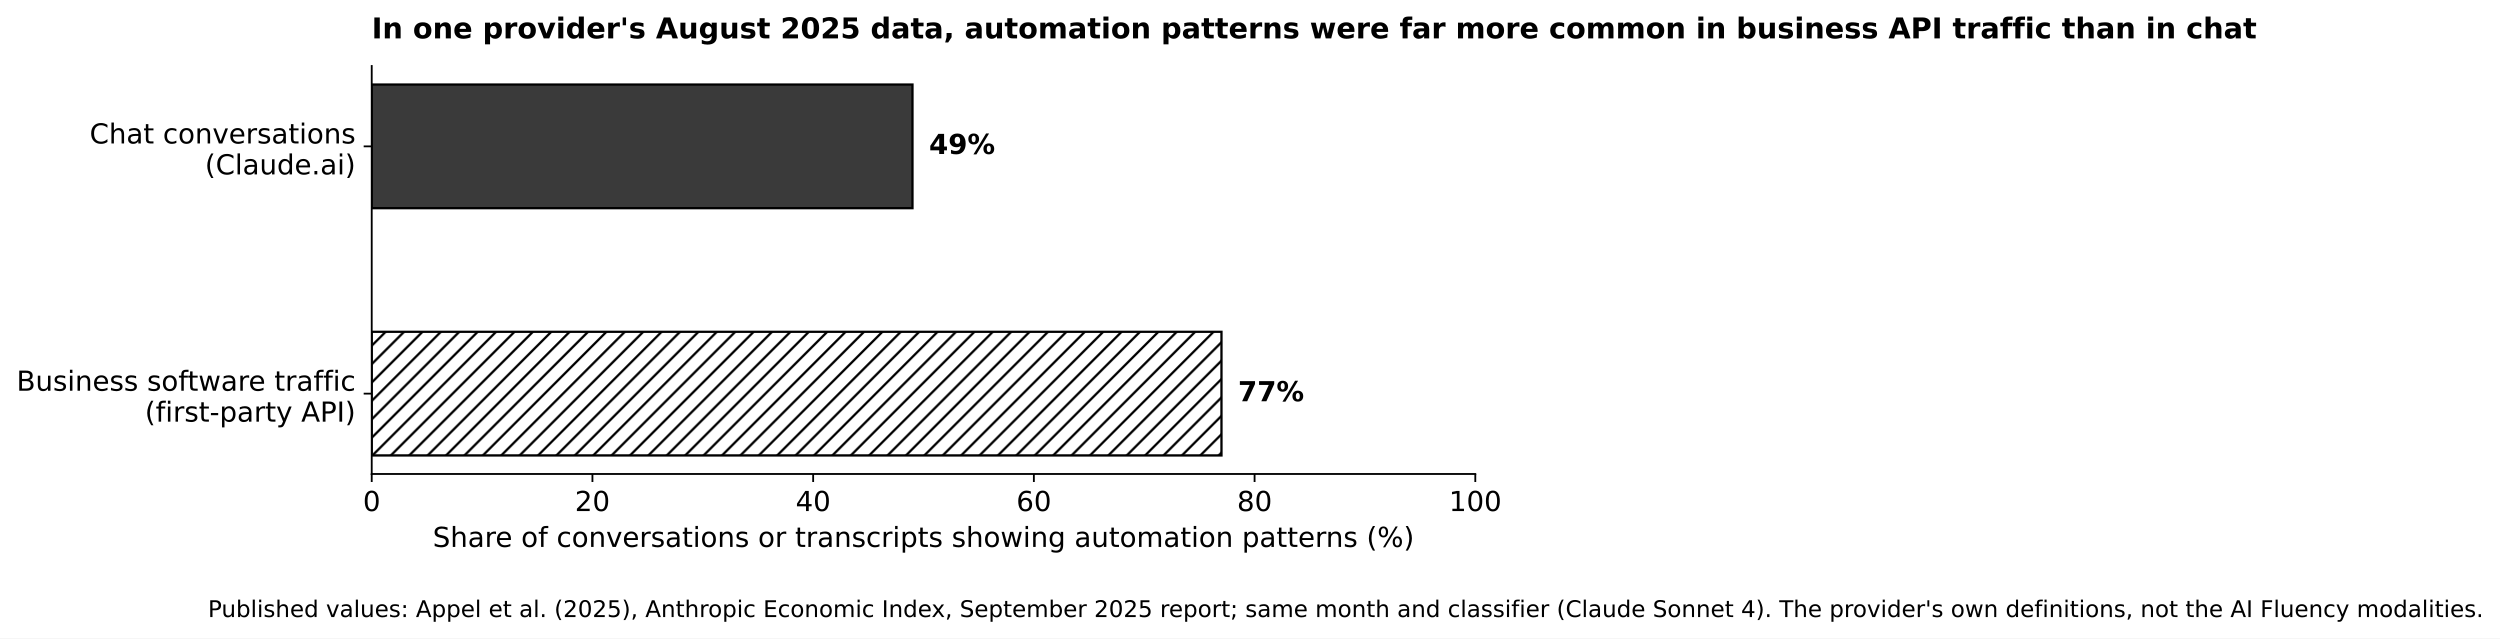
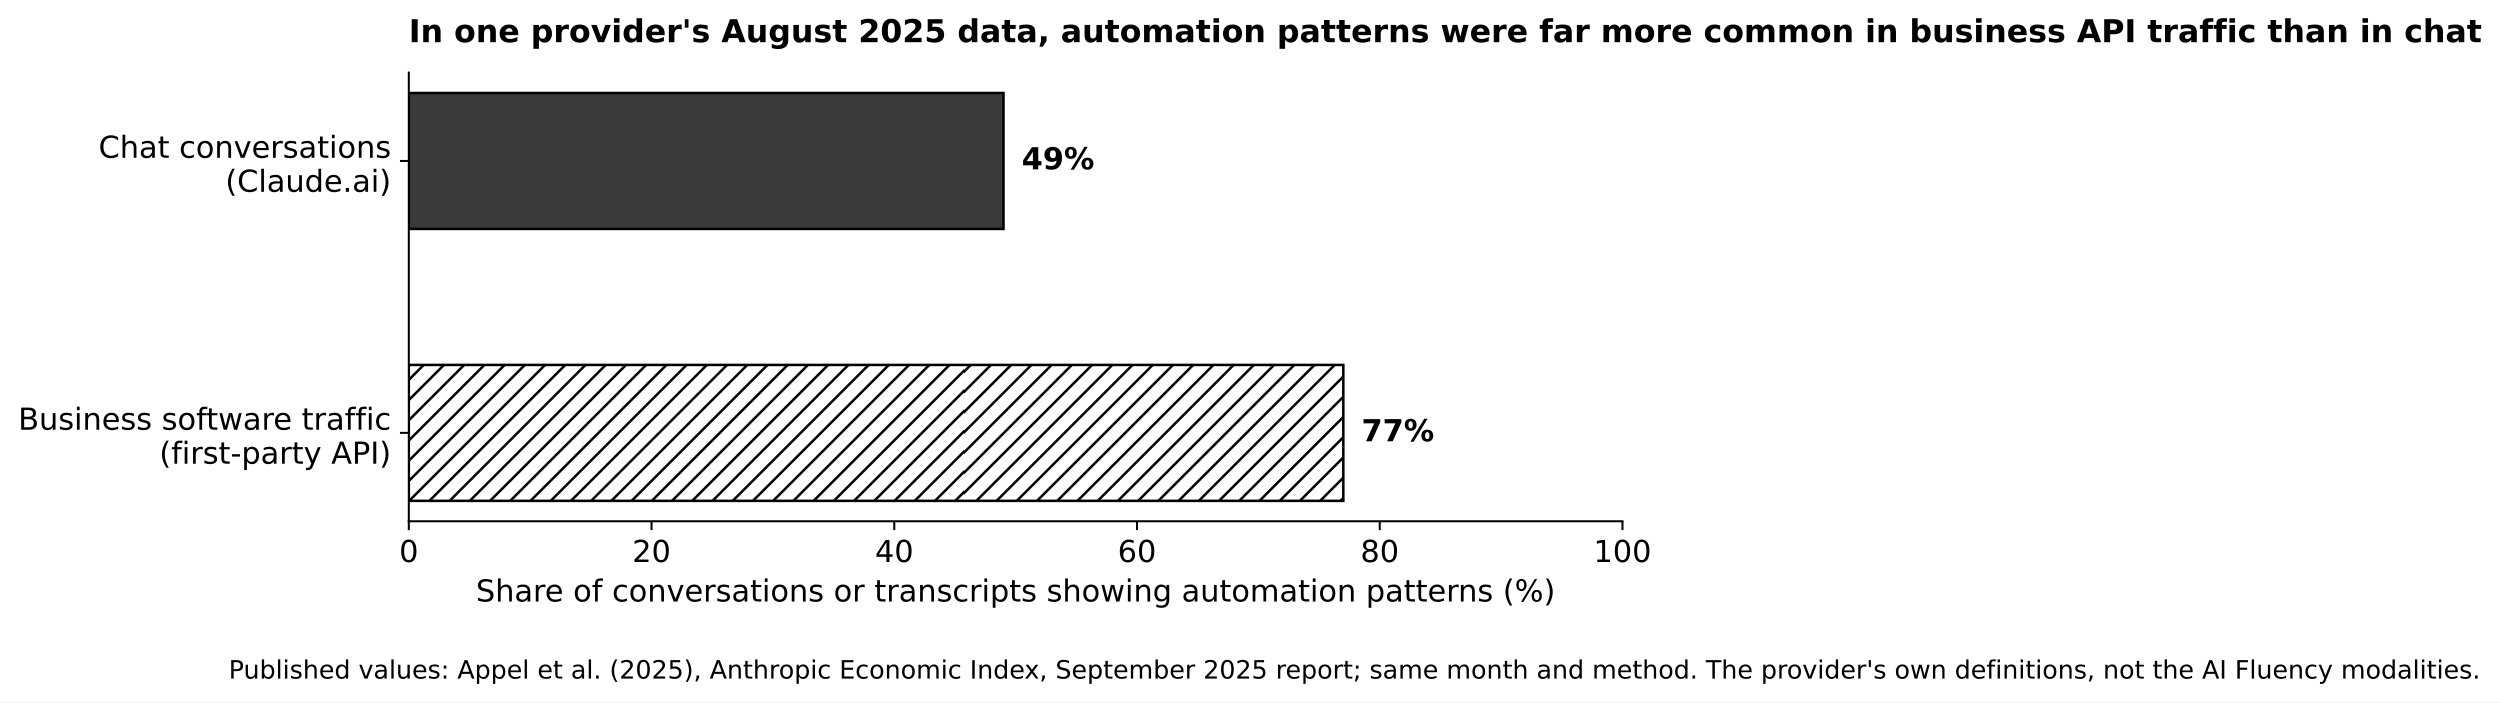
- <svg xmlns="http://www.w3.org/2000/svg" xmlns:xlink="http://www.w3.org/1999/xlink" width="1087.104pt" height="277.594pt" viewBox="0 0 1087.104 277.594" version="1.1">
+ <svg xmlns="http://www.w3.org/2000/svg" xmlns:xlink="http://www.w3.org/1999/xlink" width="988.497pt" height="277.594pt" viewBox="0 0 988.497 277.594" version="1.1">
  <defs>
    <style type="text/css">*{stroke-linejoin: round; stroke-linecap: butt}</style>
  </defs>
  <g id="figure_1">
    <g id="patch_1">
-       <path d="M 0 277.594  L 1087.104 277.594  L 1087.104 0  L 0 0  z " style="fill: #ffffff" />
+       <path d="M 0 277.594  L 988.497 277.594  L 988.497 0  L 0 0  z " style="fill: #ffffff" />
    </g>
    <g id="axes_1">
      <g id="patch_2">
        <path d="M 161.641 206.106  L 641.521 206.106  L 641.521 28.698  L 161.641 28.698  z " style="fill: #ffffff" />
      </g>
      <g id="patch_3">
-         <path d="M 161.641 90.522  L 396.782 90.522  L 396.782 36.762  L 161.641 36.762  z " clip-path="url(#p45183faf74)" style="fill: #3a3a3a; stroke: #000000; stroke-linejoin: miter" />
+         <path d="M 161.641 90.522  L 396.782 90.522  L 396.782 36.762  L 161.641 36.762  z " clip-path="url(#p9d1ac8a74a)" style="fill: #3a3a3a; stroke: #000000; stroke-linejoin: miter" />
      </g>
      <g id="patch_4">
-         <path d="M 161.641 198.042  L 531.148 198.042  L 531.148 144.282  L 161.641 144.282  z " clip-path="url(#p45183faf74)" style="fill: url(#ha0017b05e8); stroke: #000000; stroke-linejoin: miter" />
+         <path d="M 161.641 198.042  L 531.148 198.042  L 531.148 144.282  L 161.641 144.282  z " clip-path="url(#p9d1ac8a74a)" style="fill: url(#h938bde0873); stroke: #000000; stroke-linejoin: miter" />
      </g>
      <g id="matplotlib.axis_1">
        <g id="xtick_1">
          <g id="line2d_1">
            <defs>
-               <path id="m8bce17f083" d="M 0 0  L 0 3.5  " style="stroke: #000000; stroke-width: 0.8" />
+               <path id="ma185c12c28" d="M 0 0  L 0 3.5  " style="stroke: #000000; stroke-width: 0.8" />
            </defs>
            <g>
-               <use xlink:href="#m8bce17f083" x="161.641" y="206.106" style="stroke: #000000; stroke-width: 0.8" />
+               <use xlink:href="#ma185c12c28" x="161.641" y="206.106" style="stroke: #000000; stroke-width: 0.8" />
            </g>
          </g>
          <g id="text_1">
            <text style="font: 12px 'DejaVu Sans', 'Bitstream Vera Sans', 'Computer Modern Sans Serif', 'Lucida Grande', 'Verdana', 'Geneva', 'Lucid', 'Arial', 'Helvetica', 'Avant Garde', sans-serif; text-anchor: middle" x="161.641" y="222.224" transform="rotate(-0 161.6406 222.2242)">0</text>
          </g>
        </g>
        <g id="xtick_2">
          <g id="line2d_2">
            <g>
-               <use xlink:href="#m8bce17f083" x="257.617" y="206.106" style="stroke: #000000; stroke-width: 0.8" />
+               <use xlink:href="#ma185c12c28" x="257.617" y="206.106" style="stroke: #000000; stroke-width: 0.8" />
            </g>
          </g>
          <g id="text_2">
            <text style="font: 12px 'DejaVu Sans', 'Bitstream Vera Sans', 'Computer Modern Sans Serif', 'Lucida Grande', 'Verdana', 'Geneva', 'Lucid', 'Arial', 'Helvetica', 'Avant Garde', sans-serif; text-anchor: middle" x="257.617" y="222.224" transform="rotate(-0 257.6166 222.2242)">20</text>
          </g>
        </g>
        <g id="xtick_3">
          <g id="line2d_3">
            <g>
-               <use xlink:href="#m8bce17f083" x="353.593" y="206.106" style="stroke: #000000; stroke-width: 0.8" />
+               <use xlink:href="#ma185c12c28" x="353.593" y="206.106" style="stroke: #000000; stroke-width: 0.8" />
            </g>
          </g>
          <g id="text_3">
            <text style="font: 12px 'DejaVu Sans', 'Bitstream Vera Sans', 'Computer Modern Sans Serif', 'Lucida Grande', 'Verdana', 'Geneva', 'Lucid', 'Arial', 'Helvetica', 'Avant Garde', sans-serif; text-anchor: middle" x="353.593" y="222.224" transform="rotate(-0 353.5926 222.2242)">40</text>
          </g>
        </g>
        <g id="xtick_4">
          <g id="line2d_4">
            <g>
-               <use xlink:href="#m8bce17f083" x="449.569" y="206.106" style="stroke: #000000; stroke-width: 0.8" />
+               <use xlink:href="#ma185c12c28" x="449.569" y="206.106" style="stroke: #000000; stroke-width: 0.8" />
            </g>
          </g>
          <g id="text_4">
            <text style="font: 12px 'DejaVu Sans', 'Bitstream Vera Sans', 'Computer Modern Sans Serif', 'Lucida Grande', 'Verdana', 'Geneva', 'Lucid', 'Arial', 'Helvetica', 'Avant Garde', sans-serif; text-anchor: middle" x="449.569" y="222.224" transform="rotate(-0 449.5686 222.2242)">60</text>
          </g>
        </g>
        <g id="xtick_5">
          <g id="line2d_5">
            <g>
-               <use xlink:href="#m8bce17f083" x="545.545" y="206.106" style="stroke: #000000; stroke-width: 0.8" />
+               <use xlink:href="#ma185c12c28" x="545.545" y="206.106" style="stroke: #000000; stroke-width: 0.8" />
            </g>
          </g>
          <g id="text_5">
            <text style="font: 12px 'DejaVu Sans', 'Bitstream Vera Sans', 'Computer Modern Sans Serif', 'Lucida Grande', 'Verdana', 'Geneva', 'Lucid', 'Arial', 'Helvetica', 'Avant Garde', sans-serif; text-anchor: middle" x="545.545" y="222.224" transform="rotate(-0 545.5446 222.2242)">80</text>
          </g>
        </g>
        <g id="xtick_6">
          <g id="line2d_6">
            <g>
-               <use xlink:href="#m8bce17f083" x="641.521" y="206.106" style="stroke: #000000; stroke-width: 0.8" />
+               <use xlink:href="#ma185c12c28" x="641.521" y="206.106" style="stroke: #000000; stroke-width: 0.8" />
            </g>
          </g>
          <g id="text_6">
            <text style="font: 12px 'DejaVu Sans', 'Bitstream Vera Sans', 'Computer Modern Sans Serif', 'Lucida Grande', 'Verdana', 'Geneva', 'Lucid', 'Arial', 'Helvetica', 'Avant Garde', sans-serif; text-anchor: middle" x="641.521" y="222.224" transform="rotate(-0 641.5206 222.2242)">100</text>
          </g>
        </g>
        <g id="text_7">
          <text style="font: 12px 'DejaVu Sans', 'Bitstream Vera Sans', 'Computer Modern Sans Serif', 'Lucida Grande', 'Verdana', 'Geneva', 'Lucid', 'Arial', 'Helvetica', 'Avant Garde', sans-serif; text-anchor: middle" x="401.581" y="237.838" transform="rotate(-0 401.5806 237.8379)">Share of conversations or transcripts showing automation patterns (%)</text>
        </g>
      </g>
      <g id="matplotlib.axis_2">
        <g id="ytick_1">
          <g id="line2d_7">
            <defs>
-               <path id="m1c717740d7" d="M 0 0  L -3.5 0  " style="stroke: #000000; stroke-width: 0.8" />
+               <path id="m27ac50dfd9" d="M 0 0  L -3.5 0  " style="stroke: #000000; stroke-width: 0.8" />
            </defs>
            <g>
-               <use xlink:href="#m1c717740d7" x="161.641" y="63.642" style="stroke: #000000; stroke-width: 0.8" />
+               <use xlink:href="#m27ac50dfd9" x="161.641" y="63.642" style="stroke: #000000; stroke-width: 0.8" />
            </g>
          </g>
          <g id="text_8">
            <text style="font: 12px 'DejaVu Sans', 'Bitstream Vera Sans', 'Computer Modern Sans Serif', 'Lucida Grande', 'Verdana', 'Geneva', 'Lucid', 'Arial', 'Helvetica', 'Avant Garde', sans-serif" transform="translate(38.9775 62.39423)">Chat conversations</text>
            <text style="font: 12px 'DejaVu Sans', 'Bitstream Vera Sans', 'Computer Modern Sans Serif', 'Lucida Grande', 'Verdana', 'Geneva', 'Lucid', 'Arial', 'Helvetica', 'Avant Garde', sans-serif" transform="translate(89.10188 75.83161)">(Claude.ai)</text>
          </g>
        </g>
        <g id="ytick_2">
          <g id="line2d_8">
            <g>
-               <use xlink:href="#m1c717740d7" x="161.641" y="171.162" style="stroke: #000000; stroke-width: 0.8" />
+               <use xlink:href="#m27ac50dfd9" x="161.641" y="171.162" style="stroke: #000000; stroke-width: 0.8" />
            </g>
          </g>
          <g id="text_9">
            <text style="font: 12px 'DejaVu Sans', 'Bitstream Vera Sans', 'Computer Modern Sans Serif', 'Lucida Grande', 'Verdana', 'Geneva', 'Lucid', 'Arial', 'Helvetica', 'Avant Garde', sans-serif" transform="translate(7.2 169.9142)">Business software traffic</text>
            <text style="font: 12px 'DejaVu Sans', 'Bitstream Vera Sans', 'Computer Modern Sans Serif', 'Lucida Grande', 'Verdana', 'Geneva', 'Lucid', 'Arial', 'Helvetica', 'Avant Garde', sans-serif" transform="translate(62.99063 183.3516)">(first-party API)</text>
          </g>
        </g>
      </g>
      <g id="patch_5">
        <path d="M 161.641 206.106  L 161.641 28.698  " style="fill: none; stroke: #000000; stroke-width: 0.8; stroke-linejoin: miter; stroke-linecap: square" />
      </g>
      <g id="patch_6">
        <path d="M 161.641 206.106  L 641.521 206.106  " style="fill: none; stroke: #000000; stroke-width: 0.8; stroke-linejoin: miter; stroke-linecap: square" />
      </g>
      <g id="text_10">
        <text style="font: 700 12px 'DejaVu Sans', 'Bitstream Vera Sans', 'Computer Modern Sans Serif', 'Lucida Grande', 'Verdana', 'Geneva', 'Lucid', 'Arial', 'Helvetica', 'Avant Garde', sans-serif; text-anchor: start" x="403.98" y="66.953" transform="rotate(-0 403.98 66.9533)">49%</text>
      </g>
      <g id="text_11">
        <text style="font: 700 12px 'DejaVu Sans', 'Bitstream Vera Sans', 'Computer Modern Sans Serif', 'Lucida Grande', 'Verdana', 'Geneva', 'Lucid', 'Arial', 'Helvetica', 'Avant Garde', sans-serif; text-anchor: start" x="538.346" y="174.473" transform="rotate(-0 538.3464 174.4733)">77%</text>
      </g>
      <g id="text_12">
        <text style="font: 700 12.5px 'DejaVu Sans', 'Bitstream Vera Sans', 'Computer Modern Sans Serif', 'Lucida Grande', 'Verdana', 'Geneva', 'Lucid', 'Arial', 'Helvetica', 'Avant Garde', sans-serif; text-anchor: start" x="161.641" y="16.698" transform="rotate(-0 161.6406 16.69805)">In one provider's August 2025 data, automation patterns were far more common in business API traffic than in chat</text>
      </g>
    </g>
    <g id="text_13">
-       <text style="font: 10px 'DejaVu Sans', 'Bitstream Vera Sans', 'Computer Modern Sans Serif', 'Lucida Grande', 'Verdana', 'Geneva', 'Lucid', 'Arial', 'Helvetica', 'Avant Garde', sans-serif; text-anchor: start" x="90.433" y="268.314" transform="rotate(-0 90.43263 268.314)">Published values: Appel et al. (2025), Anthropic Economic Index, September 2025 report; same month and classifier (Claude Sonnet 4). The provider's own definitions, not the AI Fluency modalities.</text>
+       <text style="font: 10px 'DejaVu Sans', 'Bitstream Vera Sans', 'Computer Modern Sans Serif', 'Lucida Grande', 'Verdana', 'Geneva', 'Lucid', 'Arial', 'Helvetica', 'Avant Garde', sans-serif; text-anchor: start" x="90.433" y="268.314" transform="rotate(-0 90.43263 268.314)">Published values: Appel et al. (2025), Anthropic Economic Index, September 2025 report; same month and method. The provider's own definitions, not the AI Fluency modalities.</text>
    </g>
  </g>
  <defs>
-     <clipPath id="p45183faf74">
+     <clipPath id="p9d1ac8a74a">
      <rect x="161.641" y="28.698" width="479.88" height="177.408" />
    </clipPath>
  </defs>
  <defs>
-     <pattern id="ha0017b05e8" patternUnits="userSpaceOnUse" x="0" y="0" width="72" height="72">
+     <pattern id="h938bde0873" patternUnits="userSpaceOnUse" x="0" y="0" width="72" height="72">
      <rect x="0" y="0" width="73" height="73" fill="#ffffff" />
      <path d="M -36 36  L 36 -36  M -32 40  L 40 -32  M -28 44  L 44 -28  M -24 48  L 48 -24  M -20 52  L 52 -20  M -16 56  L 56 -16  M -12 60  L 60 -12  M -8 64  L 64 -8  M -4 68  L 68 -4  M 0 72  L 72 0  M 4 76  L 76 4  M 8 80  L 80 8  M 12 84  L 84 12  M 16 88  L 88 16  M 20 92  L 92 20  M 24 96  L 96 24  M 28 100  L 100 28  M 32 104  L 104 32  M 36 108  L 108 36  " style="fill: #000000; stroke: #000000; stroke-width: 1.0; stroke-linecap: butt; stroke-linejoin: miter" />
    </pattern>
  </defs>
</svg>
